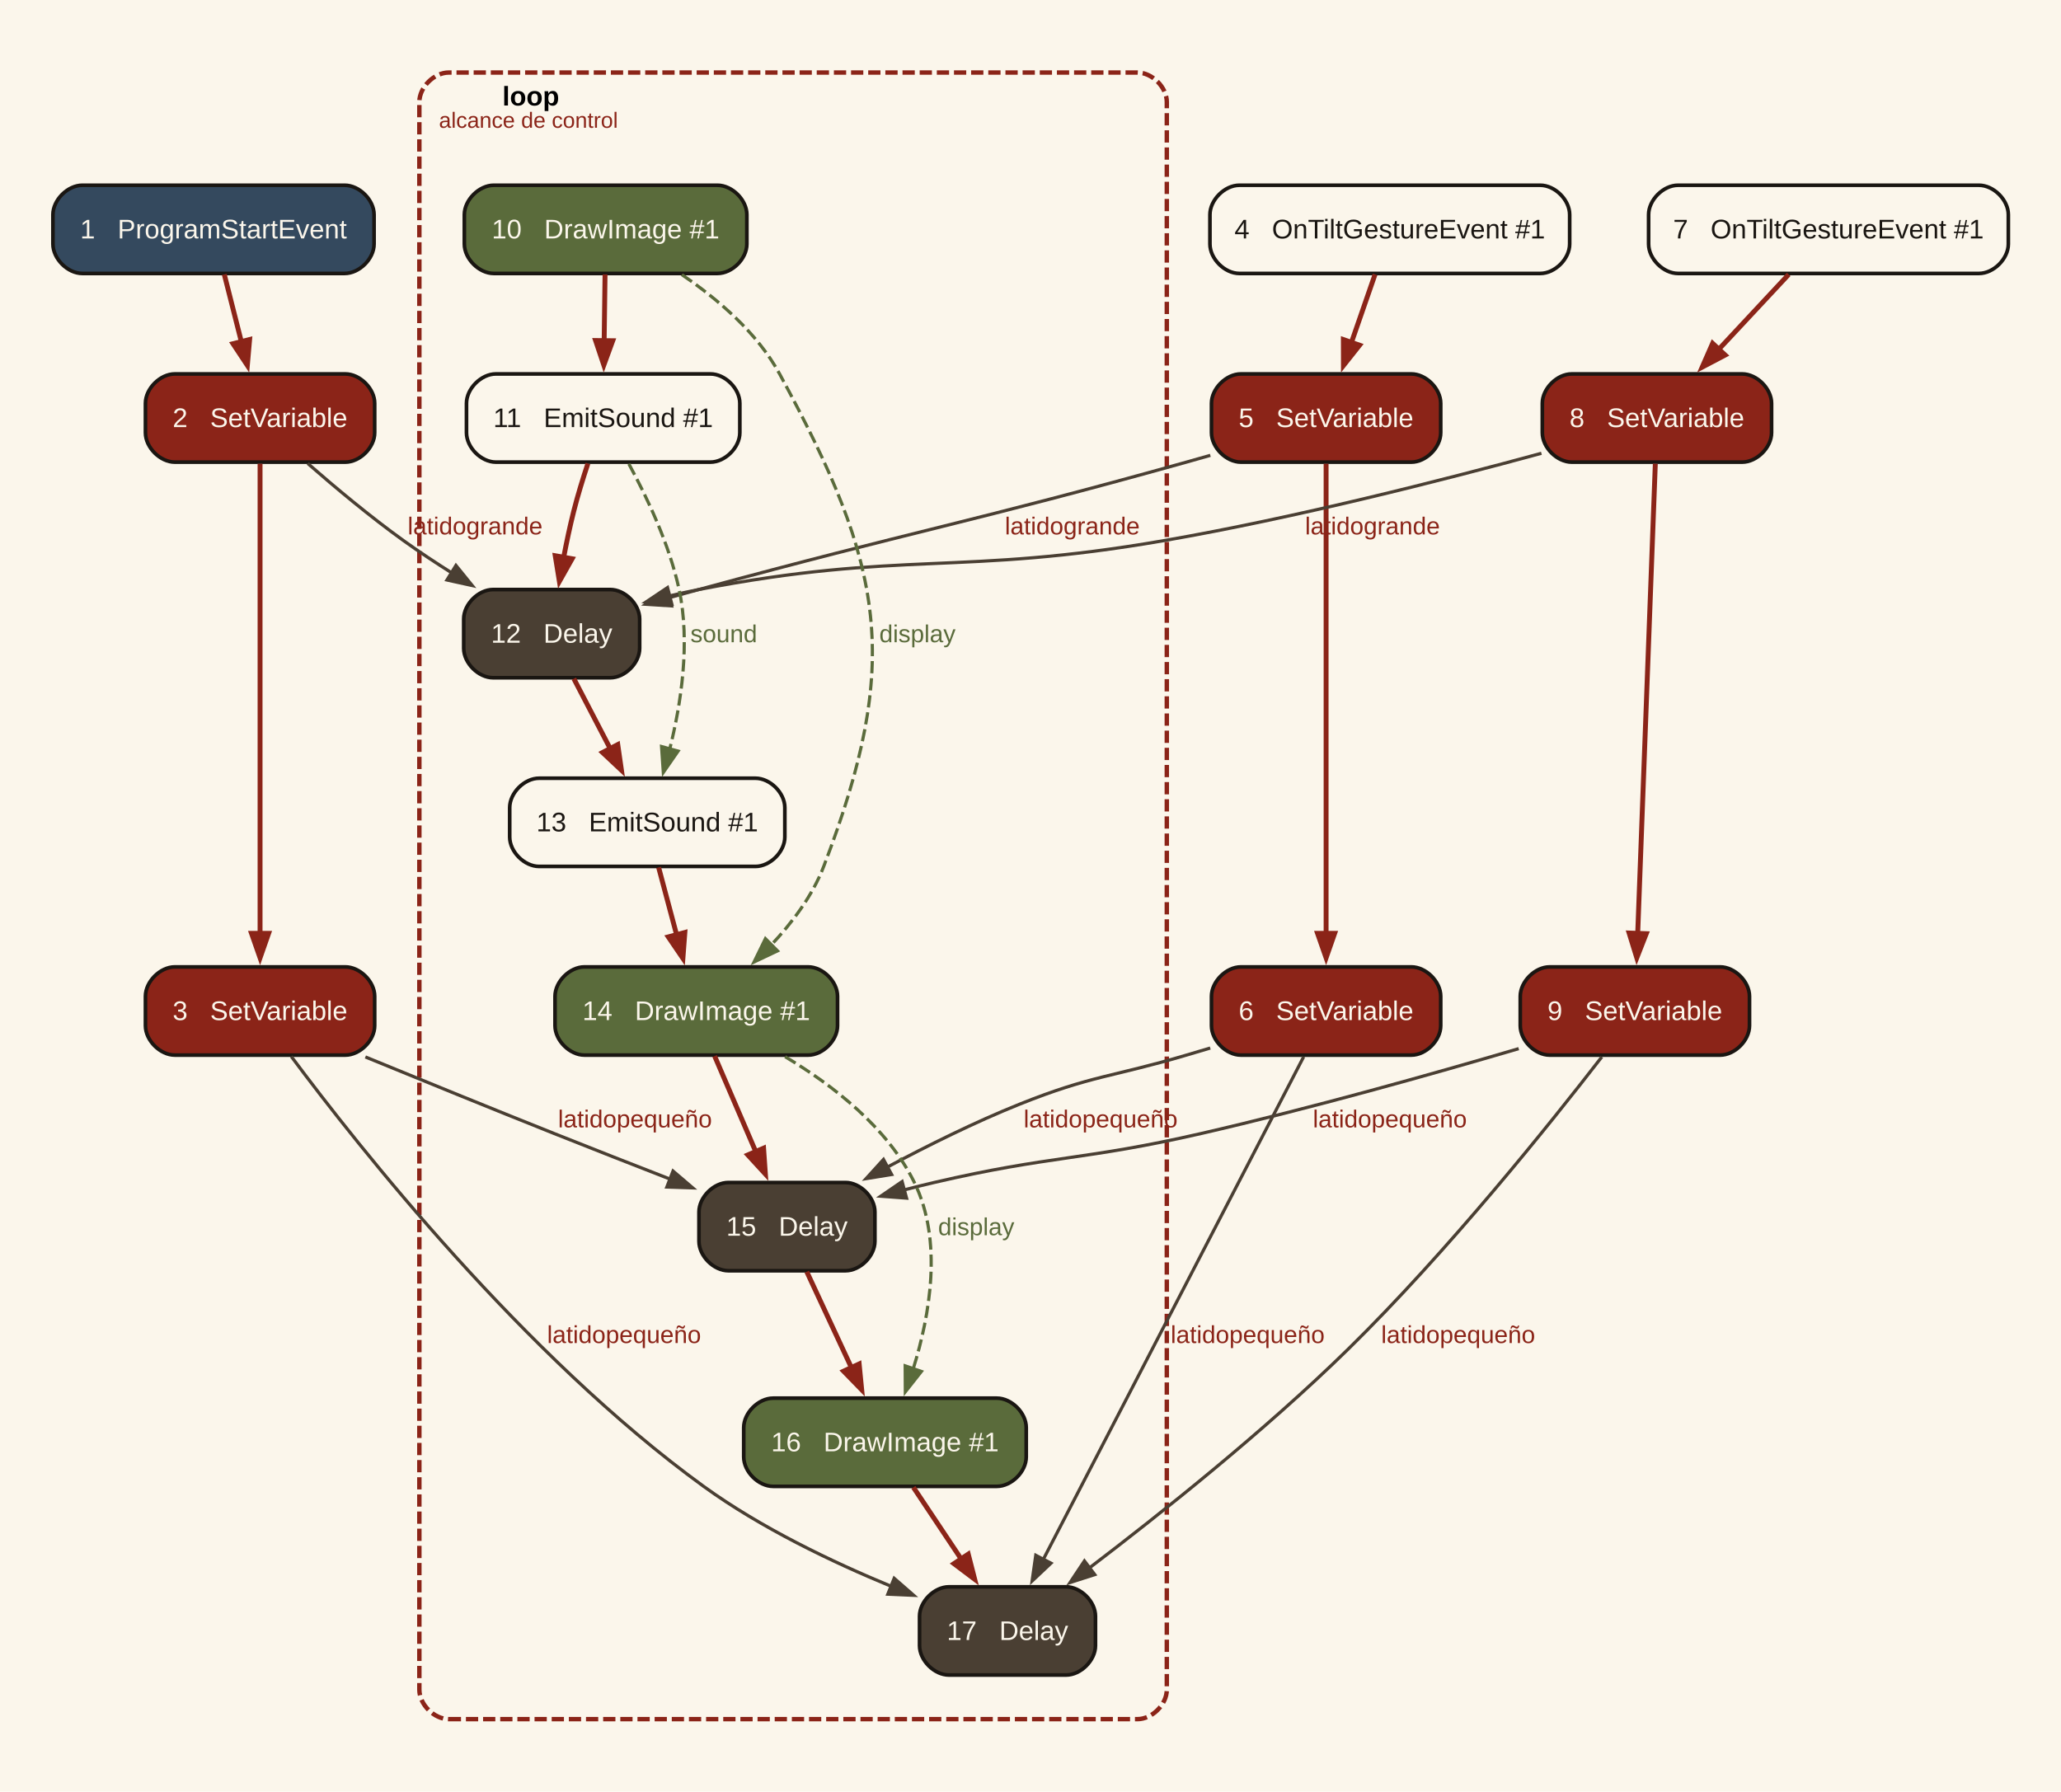
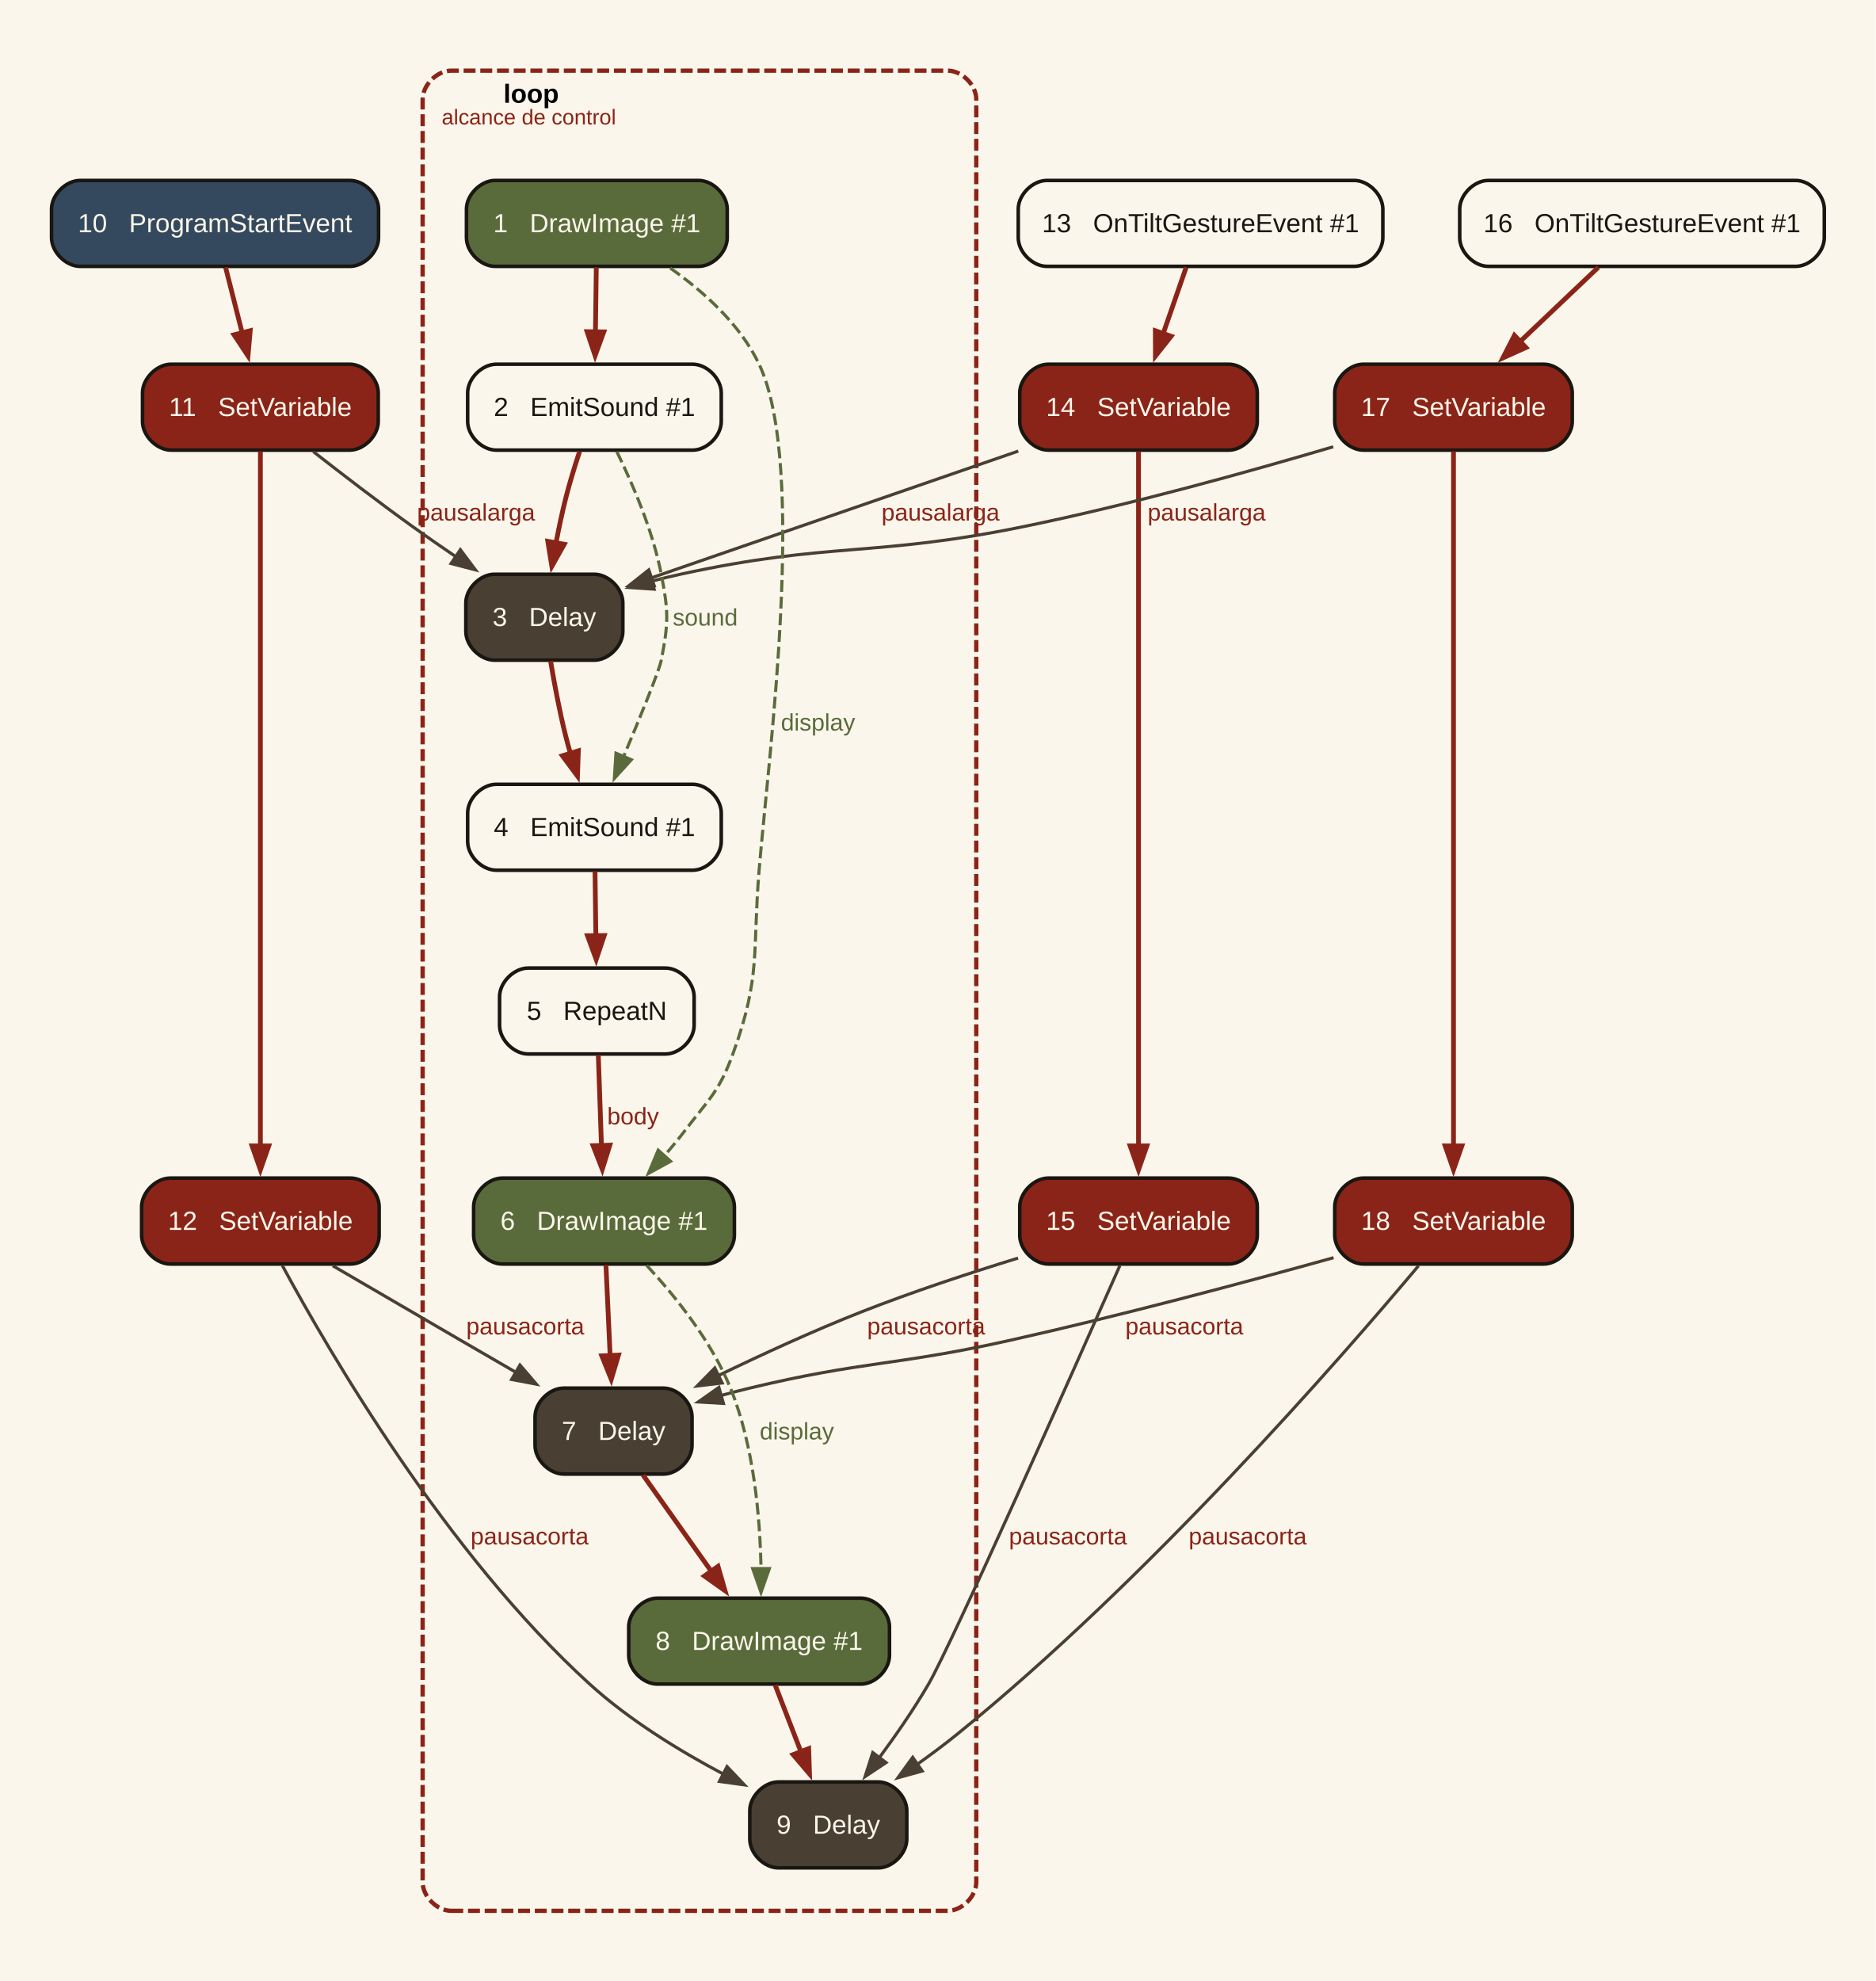
- <svg xmlns="http://www.w3.org/2000/svg" width="841pt" height="731pt" viewBox="0.00 0.00 841.00 731.00">
-   <g id="graph0" class="graph" transform="scale(1 1) rotate(0) translate(21.6 709.6)">
-     <polygon fill="#fbf6eb" stroke="none" points="-21.6,21.6 -21.6,-709.6 819.51,-709.6 819.51,21.6 -21.6,21.6" />
+ <svg xmlns="http://www.w3.org/2000/svg" width="786pt" height="830pt" viewBox="0.00 0.00 786.00 830.00">
+   <g id="graph0" class="graph" transform="scale(1 1) rotate(0) translate(21.6 808.6)">
+     <polygon fill="#fbf6eb" stroke="none" points="-21.6,21.6 -21.6,-808.6 764.51,-808.6 764.51,21.6 -21.6,21.6" />
    <g id="clust1" class="cluster">
-       <path fill="#fbf6eb" stroke="#8b2418" stroke-width="1.8" stroke-dasharray="5,2" d="M161.52,-8C161.52,-8 442.52,-8 442.52,-8 448.52,-8 454.52,-14 454.52,-20 454.52,-20 454.52,-668 454.52,-668 454.52,-674 448.52,-680 442.52,-680 442.52,-680 161.52,-680 161.52,-680 155.52,-680 149.52,-674 149.52,-668 149.52,-668 149.52,-20 149.52,-20 149.52,-14 155.52,-8 161.52,-8" />
-       <text xml:space="preserve" text-anchor="start" x="183.39" y="-666.55" font-family="Arial" font-weight="bold" font-size="11.00">loop</text>
-       <text xml:space="preserve" text-anchor="start" x="157.52" y="-657.45" font-family="Arial" font-size="9.00" fill="#8b2418">alcance de control</text>
+       <path fill="#fbf6eb" stroke="#8b2418" stroke-width="1.8" stroke-dasharray="5,2" d="M167.52,-8C167.52,-8 375.52,-8 375.52,-8 381.52,-8 387.52,-14 387.52,-20 387.52,-20 387.52,-767 387.52,-767 387.52,-773 381.52,-779 375.52,-779 375.52,-779 167.52,-779 167.52,-779 161.52,-779 155.52,-773 155.52,-767 155.52,-767 155.52,-20 155.52,-20 155.52,-14 161.52,-8 167.52,-8" />
+       <text xml:space="preserve" text-anchor="start" x="189.39" y="-765.55" font-family="Arial" font-weight="bold" font-size="11.00">loop</text>
+       <text xml:space="preserve" text-anchor="start" x="163.52" y="-756.45" font-family="Arial" font-size="9.00" fill="#8b2418">alcance de control</text>
    </g>
    <g id="node1" class="node">
-       <path fill="#34495e" stroke="#1a1612" stroke-width="1.5" d="M119.04,-634C119.04,-634 12,-634 12,-634 6,-634 0,-628 0,-622 0,-622 0,-610 0,-610 0,-604 6,-598 12,-598 12,-598 119.04,-598 119.04,-598 125.04,-598 131.04,-604 131.04,-610 131.04,-610 131.04,-622 131.04,-622 131.04,-628 125.04,-634 119.04,-634" />
-       <text xml:space="preserve" text-anchor="middle" x="65.52" y="-612.3" font-family="Arial" font-size="11.00" fill="#fbf6eb">1   ProgramStartEvent</text>
+       <path fill="#34495e" stroke="#1a1612" stroke-width="1.5" d="M125.04,-733C125.04,-733 12,-733 12,-733 6,-733 0,-727 0,-721 0,-721 0,-709 0,-709 0,-703 6,-697 12,-697 12,-697 125.04,-697 125.04,-697 131.04,-697 137.04,-703 137.04,-709 137.04,-709 137.04,-721 137.04,-721 137.04,-727 131.04,-733 125.04,-733" />
+       <text xml:space="preserve" text-anchor="middle" x="68.52" y="-711.3" font-family="Arial" font-size="11.00" fill="#fbf6eb">10   ProgramStartEvent</text>
    </g>
    <g id="node2" class="node">
-       <path fill="#8b2418" stroke="#1a1612" stroke-width="1.5" d="M119.29,-557C119.29,-557 49.75,-557 49.75,-557 43.75,-557 37.75,-551 37.75,-545 37.75,-545 37.75,-533 37.75,-533 37.75,-527 43.75,-521 49.75,-521 49.75,-521 119.29,-521 119.29,-521 125.29,-521 131.29,-527 131.29,-533 131.29,-533 131.29,-545 131.29,-545 131.29,-551 125.29,-557 119.29,-557" />
-       <text xml:space="preserve" text-anchor="middle" x="84.52" y="-535.3" font-family="Arial" font-size="11.00" fill="#fbf6eb">2   SetVariable</text>
+       <path fill="#8b2418" stroke="#1a1612" stroke-width="1.5" d="M124.91,-656C124.91,-656 50.12,-656 50.12,-656 44.12,-656 38.12,-650 38.12,-644 38.12,-644 38.12,-632 38.12,-632 38.12,-626 44.12,-620 50.12,-620 50.12,-620 124.91,-620 124.91,-620 130.91,-620 136.91,-626 136.91,-632 136.91,-632 136.91,-644 136.91,-644 136.91,-650 130.91,-656 124.91,-656" />
+       <text xml:space="preserve" text-anchor="middle" x="87.52" y="-634.3" font-family="Arial" font-size="11.00" fill="#fbf6eb">11   SetVariable</text>
+     </g>
+     <g id="edge12" class="edge">
+       <path fill="none" stroke="#8b2418" stroke-width="2" d="M72.93,-696.6C75,-688.43 77.53,-678.44 79.9,-669.09" />
+       <polygon fill="#8b2418" stroke="#8b2418" stroke-width="2" points="83.26,-670.05 82.33,-659.49 76.48,-668.33 83.26,-670.05" />
+     </g>
+     <g id="node3" class="node">
+       <path fill="#8b2418" stroke="#1a1612" stroke-width="1.5" d="M125.29,-315C125.29,-315 49.75,-315 49.75,-315 43.75,-315 37.75,-309 37.75,-303 37.75,-303 37.75,-291 37.75,-291 37.75,-285 43.75,-279 49.75,-279 49.75,-279 125.29,-279 125.29,-279 131.29,-279 137.29,-285 137.29,-291 137.29,-291 137.29,-303 137.29,-303 137.29,-309 131.29,-315 125.29,-315" />
+       <text xml:space="preserve" text-anchor="middle" x="87.52" y="-293.3" font-family="Arial" font-size="11.00" fill="#fbf6eb">12   SetVariable</text>
+     </g>
+     <g id="edge13" class="edge">
+       <path fill="none" stroke="#8b2418" stroke-width="2" d="M87.52,-619.54C87.52,-602.17 87.52,-574.74 87.52,-551 87.52,-551 87.52,-551 87.52,-384 87.52,-365.45 87.52,-344.66 87.52,-328.16" />
+       <polygon fill="#8b2418" stroke="#8b2418" stroke-width="2" points="91.02,-328.49 87.52,-318.49 84.02,-328.49 91.02,-328.49" />
+     </g>
+     <g id="node12" class="node">
+       <path fill="#4a3f33" stroke="#1a1612" stroke-width="1.5" d="M227.41,-568C227.41,-568 185.62,-568 185.62,-568 179.62,-568 173.62,-562 173.62,-556 173.62,-556 173.62,-544 173.62,-544 173.62,-538 179.62,-532 185.62,-532 185.62,-532 227.41,-532 227.41,-532 233.41,-532 239.41,-538 239.41,-544 239.41,-544 239.41,-556 239.41,-556 239.41,-562 233.41,-568 227.41,-568" />
+       <text xml:space="preserve" text-anchor="middle" x="206.52" y="-546.3" font-family="Arial" font-size="11.00" fill="#fbf6eb">3   Delay</text>
+     </g>
+     <g id="edge14" class="edge">
+       <path fill="none" stroke="#4a3f33" stroke-width="1.3" d="M109.67,-619.4C121.81,-609.91 137.21,-598.1 151.27,-588 157.18,-583.76 163.52,-579.36 169.73,-575.15" />
+       <polygon fill="#4a3f33" stroke="#4a3f33" stroke-width="1.3" points="171.32,-578.3 177.67,-569.82 167.42,-572.49 171.32,-578.3" />
+       <text xml:space="preserve" text-anchor="middle" x="177.89" y="-590.5" font-family="Arial" font-size="10.00" fill="#8b2418"> pausalarga </text>
+     </g>
+     <g id="node16" class="node">
+       <path fill="#4a3f33" stroke="#1a1612" stroke-width="1.5" d="M256.41,-227C256.41,-227 214.62,-227 214.62,-227 208.62,-227 202.62,-221 202.62,-215 202.62,-215 202.62,-203 202.62,-203 202.62,-197 208.62,-191 214.62,-191 214.62,-191 256.41,-191 256.41,-191 262.41,-191 268.41,-197 268.41,-203 268.41,-203 268.41,-215 268.41,-215 268.41,-221 262.41,-227 256.41,-227" />
+       <text xml:space="preserve" text-anchor="middle" x="235.52" y="-205.3" font-family="Arial" font-size="11.00" fill="#fbf6eb">7   Delay</text>
+     </g>
+     <g id="edge15" class="edge">
+       <path fill="none" stroke="#4a3f33" stroke-width="1.3" d="M117.83,-278.28C133.8,-268.96 153.71,-257.34 171.52,-247 179,-242.66 186.97,-238.04 194.66,-233.59" />
+       <polygon fill="#4a3f33" stroke="#4a3f33" stroke-width="1.3" points="196.3,-236.69 203.2,-228.65 192.79,-230.63 196.3,-236.69" />
+       <text xml:space="preserve" text-anchor="middle" x="198.52" y="-249.5" font-family="Arial" font-size="10.00" fill="#8b2418"> pausacorta </text>
+     </g>
+     <g id="node18" class="node">
+       <path fill="#4a3f33" stroke="#1a1612" stroke-width="1.5" d="M346.41,-62C346.41,-62 304.62,-62 304.62,-62 298.62,-62 292.62,-56 292.62,-50 292.62,-50 292.62,-38 292.62,-38 292.62,-32 298.62,-26 304.62,-26 304.62,-26 346.41,-26 346.41,-26 352.41,-26 358.41,-32 358.41,-38 358.41,-38 358.41,-50 358.41,-50 358.41,-56 352.41,-62 346.41,-62" />
+       <text xml:space="preserve" text-anchor="middle" x="325.52" y="-40.3" font-family="Arial" font-size="11.00" fill="#fbf6eb">9   Delay</text>
+     </g>
+     <g id="edge16" class="edge">
+       <path fill="none" stroke="#4a3f33" stroke-width="1.3" d="M96.71,-278.39C116.37,-242.02 165.63,-157.45 225.52,-103 242.03,-87.99 263.06,-75.08 281.57,-65.27" />
+       <polygon fill="#4a3f33" stroke="#4a3f33" stroke-width="1.3" points="283.07,-68.44 290.38,-60.76 279.88,-62.21 283.07,-68.44" />
+       <text xml:space="preserve" text-anchor="middle" x="200.35" y="-161.5" font-family="Arial" font-size="10.00" fill="#8b2418"> pausacorta </text>
+     </g>
+     <g id="node4" class="node">
+       <path fill="#fbf6eb" stroke="#1a1612" stroke-width="1.5" d="M545.91,-733C545.91,-733 417.12,-733 417.12,-733 411.12,-733 405.12,-727 405.12,-721 405.12,-721 405.12,-709 405.12,-709 405.12,-703 411.12,-697 417.12,-697 417.12,-697 545.91,-697 545.91,-697 551.91,-697 557.91,-703 557.91,-709 557.91,-709 557.91,-721 557.91,-721 557.91,-727 551.91,-733 545.91,-733" />
+       <text xml:space="preserve" text-anchor="middle" x="481.52" y="-711.3" font-family="Arial" font-size="11.00" fill="#1a1612">13   OnTiltGestureEvent #1</text>
+     </g>
+     <g id="node5" class="node">
+       <path fill="#8b2418" stroke="#1a1612" stroke-width="1.5" d="M493.29,-656C493.29,-656 417.75,-656 417.75,-656 411.75,-656 405.75,-650 405.75,-644 405.75,-644 405.75,-632 405.75,-632 405.75,-626 411.75,-620 417.75,-620 417.75,-620 493.29,-620 493.29,-620 499.29,-620 505.29,-626 505.29,-632 505.29,-632 505.29,-644 505.29,-644 505.29,-650 499.29,-656 493.29,-656" />
+       <text xml:space="preserve" text-anchor="middle" x="455.52" y="-634.3" font-family="Arial" font-size="11.00" fill="#fbf6eb">14   SetVariable</text>
+     </g>
+     <g id="edge17" class="edge">
+       <path fill="none" stroke="#8b2418" stroke-width="2" d="M475.49,-696.6C472.62,-688.33 469.11,-678.21 465.84,-668.77" />
+       <polygon fill="#8b2418" stroke="#8b2418" stroke-width="2" points="469.18,-667.72 462.6,-659.42 462.57,-670.02 469.18,-667.72" />
+     </g>
+     <g id="node6" class="node">
+       <path fill="#8b2418" stroke="#1a1612" stroke-width="1.5" d="M493.29,-315C493.29,-315 417.75,-315 417.75,-315 411.75,-315 405.75,-309 405.75,-303 405.75,-303 405.75,-291 405.75,-291 405.75,-285 411.75,-279 417.75,-279 417.75,-279 493.29,-279 493.29,-279 499.29,-279 505.29,-285 505.29,-291 505.29,-291 505.29,-303 505.29,-303 505.29,-309 499.29,-315 493.29,-315" />
+       <text xml:space="preserve" text-anchor="middle" x="455.52" y="-293.3" font-family="Arial" font-size="11.00" fill="#fbf6eb">15   SetVariable</text>
+     </g>
+     <g id="edge18" class="edge">
+       <path fill="none" stroke="#8b2418" stroke-width="2" d="M455.52,-619.54C455.52,-602.17 455.52,-574.74 455.52,-551 455.52,-551 455.52,-551 455.52,-384 455.52,-365.45 455.52,-344.66 455.52,-328.16" />
+       <polygon fill="#8b2418" stroke="#8b2418" stroke-width="2" points="459.02,-328.49 455.52,-318.49 452.02,-328.49 459.02,-328.49" />
+     </g>
+     <g id="edge19" class="edge">
+       <path fill="none" stroke="#4a3f33" stroke-width="1.3" d="M405.13,-619.6C360,-604.01 294.43,-581.36 251.15,-566.41" />
+       <polygon fill="#4a3f33" stroke="#4a3f33" stroke-width="1.3" points="252.56,-563.2 241.97,-563.24 250.28,-569.82 252.56,-563.2" />
+       <text xml:space="preserve" text-anchor="middle" x="372.55" y="-590.5" font-family="Arial" font-size="10.00" fill="#8b2418"> pausalarga </text>
+     </g>
+     <g id="edge20" class="edge">
+       <path fill="none" stroke="#4a3f33" stroke-width="1.3" d="M405.05,-281.49C384.51,-275.17 360.67,-267.31 339.52,-259 319.43,-251.1 297.75,-241.13 279.41,-232.25" />
+       <polygon fill="#4a3f33" stroke="#4a3f33" stroke-width="1.3" points="281.04,-229.15 270.52,-227.89 277.96,-235.44 281.04,-229.15" />
+       <text xml:space="preserve" text-anchor="middle" x="366.52" y="-249.5" font-family="Arial" font-size="10.00" fill="#8b2418"> pausacorta </text>
+     </g>
+     <g id="edge21" class="edge">
+       <path fill="none" stroke="#4a3f33" stroke-width="1.3" d="M447.71,-278.34C427.98,-233.82 377.04,-119.35 367.52,-103 361.39,-92.47 353.8,-81.51 346.77,-71.99" />
+       <polygon fill="#4a3f33" stroke="#4a3f33" stroke-width="1.3" points="349.73,-70.1 340.91,-64.23 344.14,-74.32 349.73,-70.1" />
+       <text xml:space="preserve" text-anchor="middle" x="425.95" y="-161.5" font-family="Arial" font-size="10.00" fill="#8b2418"> pausacorta </text>
+     </g>
+     <g id="node7" class="node">
+       <path fill="#fbf6eb" stroke="#1a1612" stroke-width="1.5" d="M730.91,-733C730.91,-733 602.12,-733 602.12,-733 596.12,-733 590.12,-727 590.12,-721 590.12,-721 590.12,-709 590.12,-709 590.12,-703 596.12,-697 602.12,-697 602.12,-697 730.91,-697 730.91,-697 736.91,-697 742.91,-703 742.91,-709 742.91,-709 742.91,-721 742.91,-721 742.91,-727 736.91,-733 730.91,-733" />
+       <text xml:space="preserve" text-anchor="middle" x="666.52" y="-711.3" font-family="Arial" font-size="11.00" fill="#1a1612">16   OnTiltGestureEvent #1</text>
+     </g>
+     <g id="node8" class="node">
+       <path fill="#8b2418" stroke="#1a1612" stroke-width="1.5" d="M625.29,-656C625.29,-656 549.75,-656 549.75,-656 543.75,-656 537.75,-650 537.75,-644 537.75,-644 537.75,-632 537.75,-632 537.75,-626 543.75,-620 549.75,-620 549.75,-620 625.29,-620 625.29,-620 631.29,-620 637.29,-626 637.29,-632 637.29,-632 637.29,-644 637.29,-644 637.29,-650 631.29,-656 625.29,-656" />
+       <text xml:space="preserve" text-anchor="middle" x="587.52" y="-634.3" font-family="Arial" font-size="11.00" fill="#fbf6eb">17   SetVariable</text>
+     </g>
+     <g id="edge22" class="edge">
+       <path fill="none" stroke="#8b2418" stroke-width="2" d="M648.2,-696.6C638.4,-687.3 626.13,-675.65 615.19,-665.27" />
+       <polygon fill="#8b2418" stroke="#8b2418" stroke-width="2" points="617.87,-662.99 608.21,-658.64 613.05,-668.07 617.87,-662.99" />
+     </g>
+     <g id="node9" class="node">
+       <path fill="#8b2418" stroke="#1a1612" stroke-width="1.5" d="M625.29,-315C625.29,-315 549.75,-315 549.75,-315 543.75,-315 537.75,-309 537.75,-303 537.75,-303 537.75,-291 537.75,-291 537.75,-285 543.75,-279 549.75,-279 549.75,-279 625.29,-279 625.29,-279 631.29,-279 637.29,-285 637.29,-291 637.29,-291 637.29,-303 637.29,-303 637.29,-309 631.29,-315 625.29,-315" />
+       <text xml:space="preserve" text-anchor="middle" x="587.52" y="-293.3" font-family="Arial" font-size="11.00" fill="#fbf6eb">18   SetVariable</text>
+     </g>
+     <g id="edge23" class="edge">
+       <path fill="none" stroke="#8b2418" stroke-width="2" d="M587.52,-619.54C587.52,-602.17 587.52,-574.74 587.52,-551 587.52,-551 587.52,-551 587.52,-384 587.52,-365.45 587.52,-344.66 587.52,-328.16" />
+       <polygon fill="#8b2418" stroke="#8b2418" stroke-width="2" points="591.02,-328.49 587.52,-318.49 584.02,-328.49 591.02,-328.49" />
+     </g>
+     <g id="edge24" class="edge">
+       <path fill="none" stroke="#4a3f33" stroke-width="1.3" d="M537.12,-621.42C501.25,-610.8 451.78,-597.06 407.52,-588 344.22,-575.04 326.66,-581.72 263.52,-568 259.57,-567.14 255.49,-566.15 251.41,-565.08" />
+       <polygon fill="#4a3f33" stroke="#4a3f33" stroke-width="1.3" points="252.52,-561.75 241.95,-562.45 250.65,-568.5 252.52,-561.75" />
+       <text xml:space="preserve" text-anchor="middle" x="484.06" y="-590.5" font-family="Arial" font-size="10.00" fill="#8b2418"> pausalarga </text>
+     </g>
+     <g id="edge25" class="edge">
+       <path fill="none" stroke="#4a3f33" stroke-width="1.3" d="M537.25,-281.65C499.97,-271.27 447.8,-257.33 401.52,-247 353.45,-236.27 340.41,-238.5 292.52,-227 288.59,-226.06 284.52,-225 280.45,-223.89" />
+       <polygon fill="#4a3f33" stroke="#4a3f33" stroke-width="1.3" points="281.58,-220.58 271.01,-221.21 279.67,-227.31 281.58,-220.58" />
+       <text xml:space="preserve" text-anchor="middle" x="474.72" y="-249.5" font-family="Arial" font-size="10.00" fill="#8b2418"> pausacorta </text>
+     </g>
+     <g id="edge26" class="edge">
+       <path fill="none" stroke="#4a3f33" stroke-width="1.3" d="M572.85,-278.25C540.49,-239.73 459.46,-146.7 379.52,-82 374.2,-77.69 368.4,-73.37 362.63,-69.27" />
+       <polygon fill="#4a3f33" stroke="#4a3f33" stroke-width="1.3" points="364.88,-66.57 354.67,-63.75 360.89,-72.32 364.88,-66.57" />
+       <text xml:space="preserve" text-anchor="middle" x="501.26" y="-161.5" font-family="Arial" font-size="10.00" fill="#8b2418"> pausacorta </text>
+     </g>
+     <g id="node10" class="node">
+       <path fill="#5a6b3b" stroke="#1a1612" stroke-width="1.5" d="M271.16,-733C271.16,-733 185.88,-733 185.88,-733 179.88,-733 173.88,-727 173.88,-721 173.88,-721 173.88,-709 173.88,-709 173.88,-703 179.88,-697 185.88,-697 185.88,-697 271.16,-697 271.16,-697 277.16,-697 283.16,-703 283.16,-709 283.16,-709 283.16,-721 283.16,-721 283.16,-727 277.16,-733 271.16,-733" />
+       <text xml:space="preserve" text-anchor="middle" x="228.52" y="-711.3" font-family="Arial" font-size="11.00" fill="#fbf6eb">1   DrawImage #1</text>
+     </g>
+     <g id="node11" class="node">
+       <path fill="#fbf6eb" stroke="#1a1612" stroke-width="1.5" d="M268.66,-656C268.66,-656 186.38,-656 186.38,-656 180.38,-656 174.38,-650 174.38,-644 174.38,-644 174.38,-632 174.38,-632 174.38,-626 180.38,-620 186.38,-620 186.38,-620 268.66,-620 268.66,-620 274.66,-620 280.66,-626 280.66,-632 280.66,-632 280.66,-644 280.66,-644 280.66,-650 274.66,-656 268.66,-656" />
+       <text xml:space="preserve" text-anchor="middle" x="227.52" y="-634.3" font-family="Arial" font-size="11.00" fill="#1a1612">2   EmitSound #1</text>
    </g>
    <g id="edge1" class="edge">
-       <path fill="none" stroke="#8b2418" stroke-width="2" d="M69.93,-597.6C72,-589.43 74.53,-579.44 76.9,-570.09" />
-       <polygon fill="#8b2418" stroke="#8b2418" stroke-width="2" points="80.26,-571.05 79.33,-560.49 73.48,-569.33 80.26,-571.05" />
+       <path fill="none" stroke="#8b2418" stroke-width="2" d="M228.29,-696.6C228.18,-688.52 228.05,-678.67 227.93,-669.42" />
+       <polygon fill="#8b2418" stroke="#8b2418" stroke-width="2" points="231.43,-669.54 227.79,-659.59 224.43,-669.63 231.43,-669.54" />
    </g>
-     <g id="node3" class="node">
-       <path fill="#8b2418" stroke="#1a1612" stroke-width="1.5" d="M119.29,-315C119.29,-315 49.75,-315 49.75,-315 43.75,-315 37.75,-309 37.75,-303 37.75,-303 37.75,-291 37.75,-291 37.75,-285 43.75,-279 49.75,-279 49.75,-279 119.29,-279 119.29,-279 125.29,-279 131.29,-285 131.29,-291 131.29,-291 131.29,-303 131.29,-303 131.29,-309 125.29,-315 119.29,-315" />
-       <text xml:space="preserve" text-anchor="middle" x="84.52" y="-293.3" font-family="Arial" font-size="11.00" fill="#fbf6eb">3   SetVariable</text>
+     <g id="node15" class="node">
+       <path fill="#5a6b3b" stroke="#1a1612" stroke-width="1.5" d="M274.16,-315C274.16,-315 188.88,-315 188.88,-315 182.88,-315 176.88,-309 176.88,-303 176.88,-303 176.88,-291 176.88,-291 176.88,-285 182.88,-279 188.88,-279 188.88,-279 274.16,-279 274.16,-279 280.16,-279 286.16,-285 286.16,-291 286.16,-291 286.16,-303 286.16,-303 286.16,-309 280.16,-315 274.16,-315" />
+       <text xml:space="preserve" text-anchor="middle" x="231.52" y="-293.3" font-family="Arial" font-size="11.00" fill="#fbf6eb">6   DrawImage #1</text>
    </g>
    <g id="edge2" class="edge">
-       <path fill="none" stroke="#8b2418" stroke-width="2" d="M84.52,-520.35C84.52,-479.78 84.52,-379.47 84.52,-328.62" />
-       <polygon fill="#8b2418" stroke="#8b2418" stroke-width="2" points="88.02,-328.7 84.52,-318.7 81.02,-328.7 88.02,-328.7" />
-     </g>
-     <g id="node12" class="node">
-       <path fill="#4a3f33" stroke="#1a1612" stroke-width="1.5" d="M227.41,-469C227.41,-469 179.62,-469 179.62,-469 173.62,-469 167.62,-463 167.62,-457 167.62,-457 167.62,-445 167.62,-445 167.62,-439 173.62,-433 179.62,-433 179.62,-433 227.41,-433 227.41,-433 233.41,-433 239.41,-439 239.41,-445 239.41,-445 239.41,-457 239.41,-457 239.41,-463 233.41,-469 227.41,-469" />
-       <text xml:space="preserve" text-anchor="middle" x="203.52" y="-447.3" font-family="Arial" font-size="11.00" fill="#fbf6eb">12   Delay</text>
+       <path fill="none" stroke="#5a6b3b" stroke-width="1.3" stroke-dasharray="5,2" d="M259.29,-696.28C273.34,-686.38 288.59,-672.68 296.52,-656 316.74,-613.45 300.39,-490.95 296.52,-444 293.68,-409.55 297.38,-399.47 285.52,-367 279.77,-351.25 275.68,-348.34 265.52,-335 262.82,-331.46 259.85,-327.86 256.82,-324.37" />
+       <polygon fill="#5a6b3b" stroke="#5a6b3b" stroke-width="1.3" points="259.43,-322.03 250.13,-316.95 254.23,-326.72 259.43,-322.03" />
+       <text xml:space="preserve" text-anchor="middle" x="321.21" y="-502.5" font-family="Arial" font-size="10.00" fill="#5a6b3b"> display </text>
    </g>
    <g id="edge3" class="edge">
-       <path fill="none" stroke="#4a3f33" stroke-width="1.3" d="M103.97,-520.46C115.08,-510.76 129.46,-498.74 143.02,-489 149.33,-484.46 156.22,-479.91 163,-475.63" />
-       <polygon fill="#4a3f33" stroke="#4a3f33" stroke-width="1.3" points="164.45,-478.85 171.12,-470.62 160.77,-472.89 164.45,-478.85" />
-       <text xml:space="preserve" text-anchor="middle" x="172.27" y="-491.5" font-family="Arial" font-size="10.00" fill="#8b2418"> latidogrande </text>
+       <path fill="none" stroke="#8b2418" stroke-width="2" d="M221.3,-619.45C219.28,-613.34 217.14,-606.42 215.52,-600 213.98,-593.91 212.59,-587.33 211.39,-581.02" />
+       <polygon fill="#8b2418" stroke="#8b2418" stroke-width="2" points="214.86,-580.57 209.66,-571.33 207.97,-581.79 214.86,-580.57" />
    </g>
-     <g id="node15" class="node">
-       <path fill="#4a3f33" stroke="#1a1612" stroke-width="1.5" d="M323.41,-227C323.41,-227 275.62,-227 275.62,-227 269.62,-227 263.62,-221 263.62,-215 263.62,-215 263.62,-203 263.62,-203 263.62,-197 269.62,-191 275.62,-191 275.62,-191 323.41,-191 323.41,-191 329.41,-191 335.41,-197 335.41,-203 335.41,-203 335.41,-215 335.41,-215 335.41,-221 329.41,-227 323.41,-227" />
-       <text xml:space="preserve" text-anchor="middle" x="299.52" y="-205.3" font-family="Arial" font-size="11.00" fill="#fbf6eb">15   Delay</text>
+     <g id="node13" class="node">
+       <path fill="#fbf6eb" stroke="#1a1612" stroke-width="1.5" d="M268.66,-480C268.66,-480 186.38,-480 186.38,-480 180.38,-480 174.38,-474 174.38,-468 174.38,-468 174.38,-456 174.38,-456 174.38,-450 180.38,-444 186.38,-444 186.38,-444 268.66,-444 268.66,-444 274.66,-444 280.66,-450 280.66,-456 280.66,-456 280.66,-468 280.66,-468 280.66,-474 274.66,-480 268.66,-480" />
+       <text xml:space="preserve" text-anchor="middle" x="227.52" y="-458.3" font-family="Arial" font-size="11.00" fill="#1a1612">4   EmitSound #1</text>
    </g>
    <g id="edge4" class="edge">
-       <path fill="none" stroke="#4a3f33" stroke-width="1.3" d="M127.5,-278.25C150.34,-268.87 178.92,-257.21 204.52,-247 220,-240.83 236.94,-234.19 252.18,-228.26" />
-       <polygon fill="#4a3f33" stroke="#4a3f33" stroke-width="1.3" points="253.03,-231.69 261.09,-224.81 250.5,-225.16 253.03,-231.69" />
-       <text xml:space="preserve" text-anchor="middle" x="237.52" y="-249.5" font-family="Arial" font-size="10.00" fill="#8b2418"> latidopequeño </text>
+       <path fill="none" stroke="#5a6b3b" stroke-width="1.3" stroke-dasharray="5,2" d="M236.86,-619.43C243.54,-605.82 251.95,-586.27 255.52,-568 258.58,-552.3 258.58,-547.7 255.52,-532 254.68,-527.68 246.81,-508.43 239.63,-491.36" />
+       <polygon fill="#5a6b3b" stroke="#5a6b3b" stroke-width="1.3" points="242.98,-490.29 235.85,-482.45 236.53,-493.02 242.98,-490.29" />
+       <text xml:space="preserve" text-anchor="middle" x="273.94" y="-546.5" font-family="Arial" font-size="10.00" fill="#5a6b3b"> sound </text>
+     </g>
+     <g id="edge5" class="edge">
+       <path fill="none" stroke="#8b2418" stroke-width="2" d="M209.13,-531.65C210.7,-522.22 212.89,-510.4 215.52,-500 216.1,-497.69 216.75,-495.32 217.44,-492.95" />
+       <polygon fill="#8b2418" stroke="#8b2418" stroke-width="2" points="220.77,-494.03 220.4,-483.44 214.08,-491.95 220.77,-494.03" />
+     </g>
+     <g id="node14" class="node">
+       <path fill="#fbf6eb" stroke="#1a1612" stroke-width="1.5" d="M257.29,-403C257.29,-403 199.75,-403 199.75,-403 193.75,-403 187.75,-397 187.75,-391 187.75,-391 187.75,-379 187.75,-379 187.75,-373 193.75,-367 199.75,-367 199.75,-367 257.29,-367 257.29,-367 263.29,-367 269.29,-373 269.29,-379 269.29,-379 269.29,-391 269.29,-391 269.29,-397 263.29,-403 257.29,-403" />
+       <text xml:space="preserve" text-anchor="middle" x="228.52" y="-381.3" font-family="Arial" font-size="11.00" fill="#1a1612">5   RepeatN</text>
+     </g>
+     <g id="edge6" class="edge">
+       <path fill="none" stroke="#8b2418" stroke-width="2" d="M227.75,-443.6C227.86,-435.52 227.99,-425.67 228.11,-416.42" />
+       <polygon fill="#8b2418" stroke="#8b2418" stroke-width="2" points="231.61,-416.63 228.25,-406.59 224.61,-416.54 231.61,-416.63" />
+     </g>
+     <g id="edge7" class="edge">
+       <path fill="none" stroke="#8b2418" stroke-width="2" d="M229.13,-366.6C229.51,-355.71 230.01,-341.39 230.45,-328.64" />
+       <polygon fill="#8b2418" stroke="#8b2418" stroke-width="2" points="233.95,-328.81 230.8,-318.7 226.95,-328.57 233.95,-328.81" />
+       <text xml:space="preserve" text-anchor="middle" x="243.7" y="-337.5" font-family="Arial" font-size="10.00" fill="#8b2418"> body </text>
+     </g>
+     <g id="edge8" class="edge">
+       <path fill="none" stroke="#8b2418" stroke-width="2" d="M232.33,-278.6C232.84,-267.71 233.5,-253.39 234.09,-240.64" />
+       <polygon fill="#8b2418" stroke="#8b2418" stroke-width="2" points="237.59,-240.85 234.56,-230.7 230.6,-240.52 237.59,-240.85" />
    </g>
    <g id="node17" class="node">
-       <path fill="#4a3f33" stroke="#1a1612" stroke-width="1.5" d="M413.41,-62C413.41,-62 365.62,-62 365.62,-62 359.62,-62 353.62,-56 353.62,-50 353.62,-50 353.62,-38 353.62,-38 353.62,-32 359.62,-26 365.62,-26 365.62,-26 413.41,-26 413.41,-26 419.41,-26 425.41,-32 425.41,-38 425.41,-38 425.41,-50 425.41,-50 425.41,-56 419.41,-62 413.41,-62" />
-       <text xml:space="preserve" text-anchor="middle" x="389.52" y="-40.3" font-family="Arial" font-size="11.00" fill="#fbf6eb">17   Delay</text>
-     </g>
-     <g id="edge5" class="edge">
-       <path fill="none" stroke="#4a3f33" stroke-width="1.3" d="M97.26,-278.44C124.57,-241.78 192.26,-156.13 265.52,-103 288.86,-86.08 317.91,-72.17 342.03,-62.22" />
-       <polygon fill="#4a3f33" stroke="#4a3f33" stroke-width="1.3" points="343.27,-65.49 351.25,-58.53 340.67,-59 343.27,-65.49" />
-       <text xml:space="preserve" text-anchor="middle" x="233.06" y="-161.5" font-family="Arial" font-size="10.00" fill="#8b2418"> latidopequeño </text>
-     </g>
-     <g id="node4" class="node">
-       <path fill="#fbf6eb" stroke="#1a1612" stroke-width="1.5" d="M606.91,-634C606.91,-634 484.12,-634 484.12,-634 478.12,-634 472.12,-628 472.12,-622 472.12,-622 472.12,-610 472.12,-610 472.12,-604 478.12,-598 484.12,-598 484.12,-598 606.91,-598 606.91,-598 612.91,-598 618.91,-604 618.91,-610 618.91,-610 618.91,-622 618.91,-622 618.91,-628 612.91,-634 606.91,-634" />
-       <text xml:space="preserve" text-anchor="middle" x="545.52" y="-612.3" font-family="Arial" font-size="11.00" fill="#1a1612">4   OnTiltGestureEvent #1</text>
-     </g>
-     <g id="node5" class="node">
-       <path fill="#8b2418" stroke="#1a1612" stroke-width="1.5" d="M554.29,-557C554.29,-557 484.75,-557 484.75,-557 478.75,-557 472.75,-551 472.75,-545 472.75,-545 472.75,-533 472.75,-533 472.75,-527 478.75,-521 484.75,-521 484.75,-521 554.29,-521 554.29,-521 560.29,-521 566.29,-527 566.29,-533 566.29,-533 566.29,-545 566.29,-545 566.29,-551 560.29,-557 554.29,-557" />
-       <text xml:space="preserve" text-anchor="middle" x="519.52" y="-535.3" font-family="Arial" font-size="11.00" fill="#fbf6eb">5   SetVariable</text>
-     </g>
-     <g id="edge6" class="edge">
-       <path fill="none" stroke="#8b2418" stroke-width="2" d="M539.49,-597.6C536.62,-589.33 533.11,-579.21 529.84,-569.77" />
-       <polygon fill="#8b2418" stroke="#8b2418" stroke-width="2" points="533.18,-568.72 526.6,-560.42 526.57,-571.02 533.18,-568.72" />
-     </g>
-     <g id="node6" class="node">
-       <path fill="#8b2418" stroke="#1a1612" stroke-width="1.5" d="M554.29,-315C554.29,-315 484.75,-315 484.75,-315 478.75,-315 472.75,-309 472.75,-303 472.75,-303 472.75,-291 472.75,-291 472.75,-285 478.75,-279 484.75,-279 484.75,-279 554.29,-279 554.29,-279 560.29,-279 566.29,-285 566.29,-291 566.29,-291 566.29,-303 566.29,-303 566.29,-309 560.29,-315 554.29,-315" />
-       <text xml:space="preserve" text-anchor="middle" x="519.52" y="-293.3" font-family="Arial" font-size="11.00" fill="#fbf6eb">6   SetVariable</text>
-     </g>
-     <g id="edge7" class="edge">
-       <path fill="none" stroke="#8b2418" stroke-width="2" d="M519.52,-520.35C519.52,-479.78 519.52,-379.47 519.52,-328.62" />
-       <polygon fill="#8b2418" stroke="#8b2418" stroke-width="2" points="523.02,-328.7 519.52,-318.7 516.02,-328.7 523.02,-328.7" />
-     </g>
-     <g id="edge8" class="edge">
-       <path fill="none" stroke="#4a3f33" stroke-width="1.3" d="M472.28,-523.77C468.98,-522.82 465.7,-521.89 462.52,-521 374.48,-496.38 351.72,-493.02 263.52,-469 259.59,-467.93 255.51,-466.81 251.43,-465.67" />
-       <polygon fill="#4a3f33" stroke="#4a3f33" stroke-width="1.3" points="252.44,-462.32 241.87,-462.99 250.55,-469.06 252.44,-462.32" />
-       <text xml:space="preserve" text-anchor="middle" x="415.97" y="-491.5" font-family="Arial" font-size="10.00" fill="#8b2418"> latidogrande </text>
+       <path fill="#5a6b3b" stroke="#1a1612" stroke-width="1.5" d="M339.16,-139C339.16,-139 253.88,-139 253.88,-139 247.88,-139 241.88,-133 241.88,-127 241.88,-127 241.88,-115 241.88,-115 241.88,-109 247.88,-103 253.88,-103 253.88,-103 339.16,-103 339.16,-103 345.16,-103 351.16,-109 351.16,-115 351.16,-115 351.16,-127 351.16,-127 351.16,-133 345.16,-139 339.16,-139" />
+       <text xml:space="preserve" text-anchor="middle" x="296.52" y="-117.3" font-family="Arial" font-size="11.00" fill="#fbf6eb">8   DrawImage #1</text>
    </g>
    <g id="edge9" class="edge">
-       <path fill="none" stroke="#4a3f33" stroke-width="1.3" d="M472.25,-281.89C468.96,-280.91 465.69,-279.94 462.52,-279 432.31,-270.05 423.76,-270.72 394.52,-259 376.29,-251.7 356.9,-242.06 340.42,-233.26" />
-       <polygon fill="#4a3f33" stroke="#4a3f33" stroke-width="1.3" points="342.24,-230.27 331.79,-228.58 338.91,-236.42 342.24,-230.27" />
-       <text xml:space="preserve" text-anchor="middle" x="427.52" y="-249.5" font-family="Arial" font-size="10.00" fill="#8b2418"> latidopequeño </text>
+       <path fill="none" stroke="#5a6b3b" stroke-width="1.3" stroke-dasharray="5,2" d="M249.42,-278.41C261.48,-265.4 276.59,-246.6 284.52,-227 294.36,-202.69 296.95,-172.79 297.32,-151.12" />
+       <polygon fill="#5a6b3b" stroke="#5a6b3b" stroke-width="1.3" points="300.82,-151.39 297.32,-141.39 293.82,-151.39 300.82,-151.39" />
+       <text xml:space="preserve" text-anchor="middle" x="312.33" y="-205.5" font-family="Arial" font-size="10.00" fill="#5a6b3b"> display </text>
    </g>
    <g id="edge10" class="edge">
-       <path fill="none" stroke="#4a3f33" stroke-width="1.3" d="M510.38,-278.35C488.14,-235.41 431.07,-125.23 404.08,-73.11" />
-       <polygon fill="#4a3f33" stroke="#4a3f33" stroke-width="1.3" points="407.26,-71.65 399.56,-64.38 401.05,-74.87 407.26,-71.65" />
-       <text xml:space="preserve" text-anchor="middle" x="487.52" y="-161.5" font-family="Arial" font-size="10.00" fill="#8b2418"> latidopequeño </text>
-     </g>
-     <g id="node7" class="node">
-       <path fill="#fbf6eb" stroke="#1a1612" stroke-width="1.5" d="M785.91,-634C785.91,-634 663.12,-634 663.12,-634 657.12,-634 651.12,-628 651.12,-622 651.12,-622 651.12,-610 651.12,-610 651.12,-604 657.12,-598 663.12,-598 663.12,-598 785.91,-598 785.91,-598 791.91,-598 797.91,-604 797.91,-610 797.91,-610 797.91,-622 797.91,-622 797.91,-628 791.91,-634 785.91,-634" />
-       <text xml:space="preserve" text-anchor="middle" x="724.52" y="-612.3" font-family="Arial" font-size="11.00" fill="#1a1612">7   OnTiltGestureEvent #1</text>
-     </g>
-     <g id="node8" class="node">
-       <path fill="#8b2418" stroke="#1a1612" stroke-width="1.5" d="M689.29,-557C689.29,-557 619.75,-557 619.75,-557 613.75,-557 607.75,-551 607.75,-545 607.75,-545 607.75,-533 607.75,-533 607.75,-527 613.75,-521 619.75,-521 619.75,-521 689.29,-521 689.29,-521 695.29,-521 701.29,-527 701.29,-533 701.29,-533 701.29,-545 701.29,-545 701.29,-551 695.29,-557 689.29,-557" />
-       <text xml:space="preserve" text-anchor="middle" x="654.52" y="-535.3" font-family="Arial" font-size="11.00" fill="#fbf6eb">8   SetVariable</text>
+       <path fill="none" stroke="#8b2418" stroke-width="2" d="M247.86,-190.6C256.08,-179.02 267.05,-163.54 276.5,-150.22" />
+       <polygon fill="#8b2418" stroke="#8b2418" stroke-width="2" points="279.3,-152.32 282.23,-142.14 273.59,-148.27 279.3,-152.32" />
    </g>
    <g id="edge11" class="edge">
-       <path fill="none" stroke="#8b2418" stroke-width="2" d="M708.28,-597.6C699.78,-588.49 689.17,-577.12 679.63,-566.9" />
-       <polygon fill="#8b2418" stroke="#8b2418" stroke-width="2" points="682.36,-564.7 672.98,-559.77 677.24,-569.47 682.36,-564.7" />
-     </g>
-     <g id="node9" class="node">
-       <path fill="#8b2418" stroke="#1a1612" stroke-width="1.5" d="M680.29,-315C680.29,-315 610.75,-315 610.75,-315 604.75,-315 598.75,-309 598.75,-303 598.75,-303 598.75,-291 598.75,-291 598.75,-285 604.75,-279 610.75,-279 610.75,-279 680.29,-279 680.29,-279 686.29,-279 692.29,-285 692.29,-291 692.29,-291 692.29,-303 692.29,-303 692.29,-309 686.29,-315 680.29,-315" />
-       <text xml:space="preserve" text-anchor="middle" x="645.52" y="-293.3" font-family="Arial" font-size="11.00" fill="#fbf6eb">9   SetVariable</text>
-     </g>
-     <g id="edge12" class="edge">
-       <path fill="none" stroke="#8b2418" stroke-width="2" d="M653.86,-520.35C652.34,-479.78 648.58,-379.47 646.67,-328.62" />
-       <polygon fill="#8b2418" stroke="#8b2418" stroke-width="2" points="650.17,-328.56 646.3,-318.7 643.17,-328.82 650.17,-328.56" />
-     </g>
-     <g id="edge13" class="edge">
-       <path fill="none" stroke="#4a3f33" stroke-width="1.3" d="M607.38,-524.61C566.89,-513.56 506.78,-498.25 453.52,-489 369.86,-474.47 346.9,-485.08 263.52,-469 259.57,-468.24 255.51,-467.34 251.45,-466.36" />
-       <polygon fill="#4a3f33" stroke="#4a3f33" stroke-width="1.3" points="252.55,-463.03 241.99,-463.93 250.8,-469.81 252.55,-463.03" />
-       <text xml:space="preserve" text-anchor="middle" x="538.46" y="-491.5" font-family="Arial" font-size="10.00" fill="#8b2418"> latidogrande </text>
-     </g>
-     <g id="edge14" class="edge">
-       <path fill="none" stroke="#4a3f33" stroke-width="1.3" d="M598.11,-281.64C562.63,-271.2 512.8,-257.17 468.52,-247 420.52,-235.97 407.49,-238.17 359.52,-227 355.55,-226.08 351.45,-225.06 347.35,-223.99" />
-       <polygon fill="#4a3f33" stroke="#4a3f33" stroke-width="1.3" points="348.33,-220.63 337.77,-221.41 346.51,-227.39 348.33,-220.63" />
-       <text xml:space="preserve" text-anchor="middle" x="545.55" y="-249.5" font-family="Arial" font-size="10.00" fill="#8b2418"> latidopequeño </text>
-     </g>
-     <g id="edge15" class="edge">
-       <path fill="none" stroke="#4a3f33" stroke-width="1.3" d="M632.03,-278.27C611.16,-251.28 569.17,-198.85 528.52,-159 494.58,-125.73 451.83,-91.7 422.77,-69.59" />
-       <polygon fill="#4a3f33" stroke="#4a3f33" stroke-width="1.3" points="425.13,-66.99 415.04,-63.75 420.91,-72.57 425.13,-66.99" />
-       <text xml:space="preserve" text-anchor="middle" x="573.41" y="-161.5" font-family="Arial" font-size="10.00" fill="#8b2418"> latidopequeño </text>
-     </g>
-     <g id="node10" class="node">
-       <path fill="#5a6b3b" stroke="#1a1612" stroke-width="1.5" d="M271.16,-634C271.16,-634 179.88,-634 179.88,-634 173.88,-634 167.88,-628 167.88,-622 167.88,-622 167.88,-610 167.88,-610 167.88,-604 173.88,-598 179.88,-598 179.88,-598 271.16,-598 271.16,-598 277.16,-598 283.16,-604 283.16,-610 283.16,-610 283.16,-622 283.16,-622 283.16,-628 277.16,-634 271.16,-634" />
-       <text xml:space="preserve" text-anchor="middle" x="225.52" y="-612.3" font-family="Arial" font-size="11.00" fill="#fbf6eb">10   DrawImage #1</text>
-     </g>
-     <g id="node11" class="node">
-       <path fill="#fbf6eb" stroke="#1a1612" stroke-width="1.5" d="M268.29,-557C268.29,-557 180.75,-557 180.75,-557 174.75,-557 168.75,-551 168.75,-545 168.75,-545 168.75,-533 168.75,-533 168.75,-527 174.75,-521 180.75,-521 180.75,-521 268.29,-521 268.29,-521 274.29,-521 280.29,-527 280.29,-533 280.29,-533 280.29,-545 280.29,-545 280.29,-551 274.29,-557 268.29,-557" />
-       <text xml:space="preserve" text-anchor="middle" x="224.52" y="-535.3" font-family="Arial" font-size="11.00" fill="#1a1612">11   EmitSound #1</text>
-     </g>
-     <g id="edge16" class="edge">
-       <path fill="none" stroke="#8b2418" stroke-width="2" d="M225.29,-597.6C225.18,-589.52 225.05,-579.67 224.93,-570.42" />
-       <polygon fill="#8b2418" stroke="#8b2418" stroke-width="2" points="228.43,-570.54 224.79,-560.59 221.43,-570.63 228.43,-570.54" />
-     </g>
-     <g id="node14" class="node">
-       <path fill="#5a6b3b" stroke="#1a1612" stroke-width="1.5" d="M308.16,-315C308.16,-315 216.88,-315 216.88,-315 210.88,-315 204.88,-309 204.88,-303 204.88,-303 204.88,-291 204.88,-291 204.88,-285 210.88,-279 216.88,-279 216.88,-279 308.16,-279 308.16,-279 314.16,-279 320.16,-285 320.16,-291 320.16,-291 320.16,-303 320.16,-303 320.16,-309 314.16,-315 308.16,-315" />
-       <text xml:space="preserve" text-anchor="middle" x="262.52" y="-293.3" font-family="Arial" font-size="11.00" fill="#fbf6eb">14   DrawImage #1</text>
-     </g>
-     <g id="edge17" class="edge">
-       <path fill="none" stroke="#5a6b3b" stroke-width="1.3" stroke-dasharray="5,2" d="M256.63,-597.5C271.24,-587.58 287.41,-573.79 296.52,-557 339.3,-478.17 346.57,-439.77 314.52,-356 309.94,-344.04 301.63,-332.98 292.98,-323.81" />
-       <polygon fill="#5a6b3b" stroke="#5a6b3b" stroke-width="1.3" points="295.66,-321.54 286.09,-317 290.74,-326.52 295.66,-321.54" />
-       <text xml:space="preserve" text-anchor="middle" x="352.76" y="-447.5" font-family="Arial" font-size="10.00" fill="#5a6b3b"> display </text>
-     </g>
-     <g id="edge18" class="edge">
-       <path fill="none" stroke="#8b2418" stroke-width="2" d="M218.3,-520.45C216.28,-514.34 214.14,-507.42 212.52,-501 210.98,-494.91 209.59,-488.33 208.39,-482.02" />
-       <polygon fill="#8b2418" stroke="#8b2418" stroke-width="2" points="211.86,-481.57 206.66,-472.33 204.97,-482.79 211.86,-481.57" />
-     </g>
-     <g id="node13" class="node">
-       <path fill="#fbf6eb" stroke="#1a1612" stroke-width="1.5" d="M286.66,-392C286.66,-392 198.38,-392 198.38,-392 192.38,-392 186.38,-386 186.38,-380 186.38,-380 186.38,-368 186.38,-368 186.38,-362 192.38,-356 198.38,-356 198.38,-356 286.66,-356 286.66,-356 292.66,-356 298.66,-362 298.66,-368 298.66,-368 298.66,-380 298.66,-380 298.66,-386 292.66,-392 286.66,-392" />
-       <text xml:space="preserve" text-anchor="middle" x="242.52" y="-370.3" font-family="Arial" font-size="11.00" fill="#1a1612">13   EmitSound #1</text>
-     </g>
-     <g id="edge19" class="edge">
-       <path fill="none" stroke="#5a6b3b" stroke-width="1.3" stroke-dasharray="5,2" d="M235.01,-520.27C242.37,-506.74 251.58,-487.36 255.52,-469 260.16,-447.33 256.34,-422.47 251.66,-403.77" />
-       <polygon fill="#5a6b3b" stroke="#5a6b3b" stroke-width="1.3" points="255.1,-403.07 249.07,-394.36 248.35,-404.93 255.1,-403.07" />
-       <text xml:space="preserve" text-anchor="middle" x="273.75" y="-447.5" font-family="Arial" font-size="10.00" fill="#5a6b3b"> sound </text>
-     </g>
-     <g id="edge20" class="edge">
-       <path fill="none" stroke="#8b2418" stroke-width="2" d="M212.57,-432.6C217.01,-424.05 222.49,-413.52 227.54,-403.81" />
-       <polygon fill="#8b2418" stroke="#8b2418" stroke-width="2" points="230.48,-405.73 231.99,-395.25 224.27,-402.5 230.48,-405.73" />
-     </g>
-     <g id="edge21" class="edge">
-       <path fill="none" stroke="#8b2418" stroke-width="2" d="M247.16,-355.6C249.34,-347.43 252,-337.44 254.5,-328.09" />
-       <polygon fill="#8b2418" stroke="#8b2418" stroke-width="2" points="257.86,-329.05 257.06,-318.49 251.1,-327.25 257.86,-329.05" />
-     </g>
-     <g id="edge22" class="edge">
-       <path fill="none" stroke="#8b2418" stroke-width="2" d="M270.01,-278.6C274.84,-267.36 281.25,-252.47 286.86,-239.43" />
-       <polygon fill="#8b2418" stroke="#8b2418" stroke-width="2" points="289.98,-241.02 290.72,-230.45 283.55,-238.26 289.98,-241.02" />
-     </g>
-     <g id="node16" class="node">
-       <path fill="#5a6b3b" stroke="#1a1612" stroke-width="1.5" d="M385.16,-139C385.16,-139 293.88,-139 293.88,-139 287.88,-139 281.88,-133 281.88,-127 281.88,-127 281.88,-115 281.88,-115 281.88,-109 287.88,-103 293.88,-103 293.88,-103 385.16,-103 385.16,-103 391.16,-103 397.16,-109 397.16,-115 397.16,-115 397.16,-127 397.16,-127 397.16,-133 391.16,-139 385.16,-139" />
-       <text xml:space="preserve" text-anchor="middle" x="339.52" y="-117.3" font-family="Arial" font-size="11.00" fill="#fbf6eb">16   DrawImage #1</text>
-     </g>
-     <g id="edge23" class="edge">
-       <path fill="none" stroke="#5a6b3b" stroke-width="1.3" stroke-dasharray="5,2" d="M298.76,-278.35C318.26,-266.72 340.51,-249.47 351.52,-227 363.17,-203.23 357.88,-172.9 351.04,-150.96" />
-       <polygon fill="#5a6b3b" stroke="#5a6b3b" stroke-width="1.3" points="354.38,-149.9 347.82,-141.58 347.76,-152.18 354.38,-149.9" />
-       <text xml:space="preserve" text-anchor="middle" x="376.75" y="-205.5" font-family="Arial" font-size="10.00" fill="#5a6b3b"> display </text>
-     </g>
-     <g id="edge24" class="edge">
-       <path fill="none" stroke="#8b2418" stroke-width="2" d="M307.61,-190.6C312.84,-179.36 319.77,-164.47 325.83,-151.43" />
-       <polygon fill="#8b2418" stroke="#8b2418" stroke-width="2" points="328.98,-152.96 330.02,-142.42 322.63,-150.01 328.98,-152.96" />
-     </g>
-     <g id="edge25" class="edge">
-       <path fill="none" stroke="#8b2418" stroke-width="2" d="M351.12,-102.6C356.94,-93.86 364.15,-83.06 370.74,-73.17" />
-       <polygon fill="#8b2418" stroke="#8b2418" stroke-width="2" points="373.5,-75.34 376.13,-65.08 367.67,-71.46 373.5,-75.34" />
+       <path fill="none" stroke="#8b2418" stroke-width="2" d="M303.25,-102.6C306.48,-94.24 310.45,-83.98 314.13,-74.45" />
+       <polygon fill="#8b2418" stroke="#8b2418" stroke-width="2" points="317.3,-75.97 317.64,-65.38 310.77,-73.45 317.3,-75.97" />
    </g>
  </g>
</svg>
